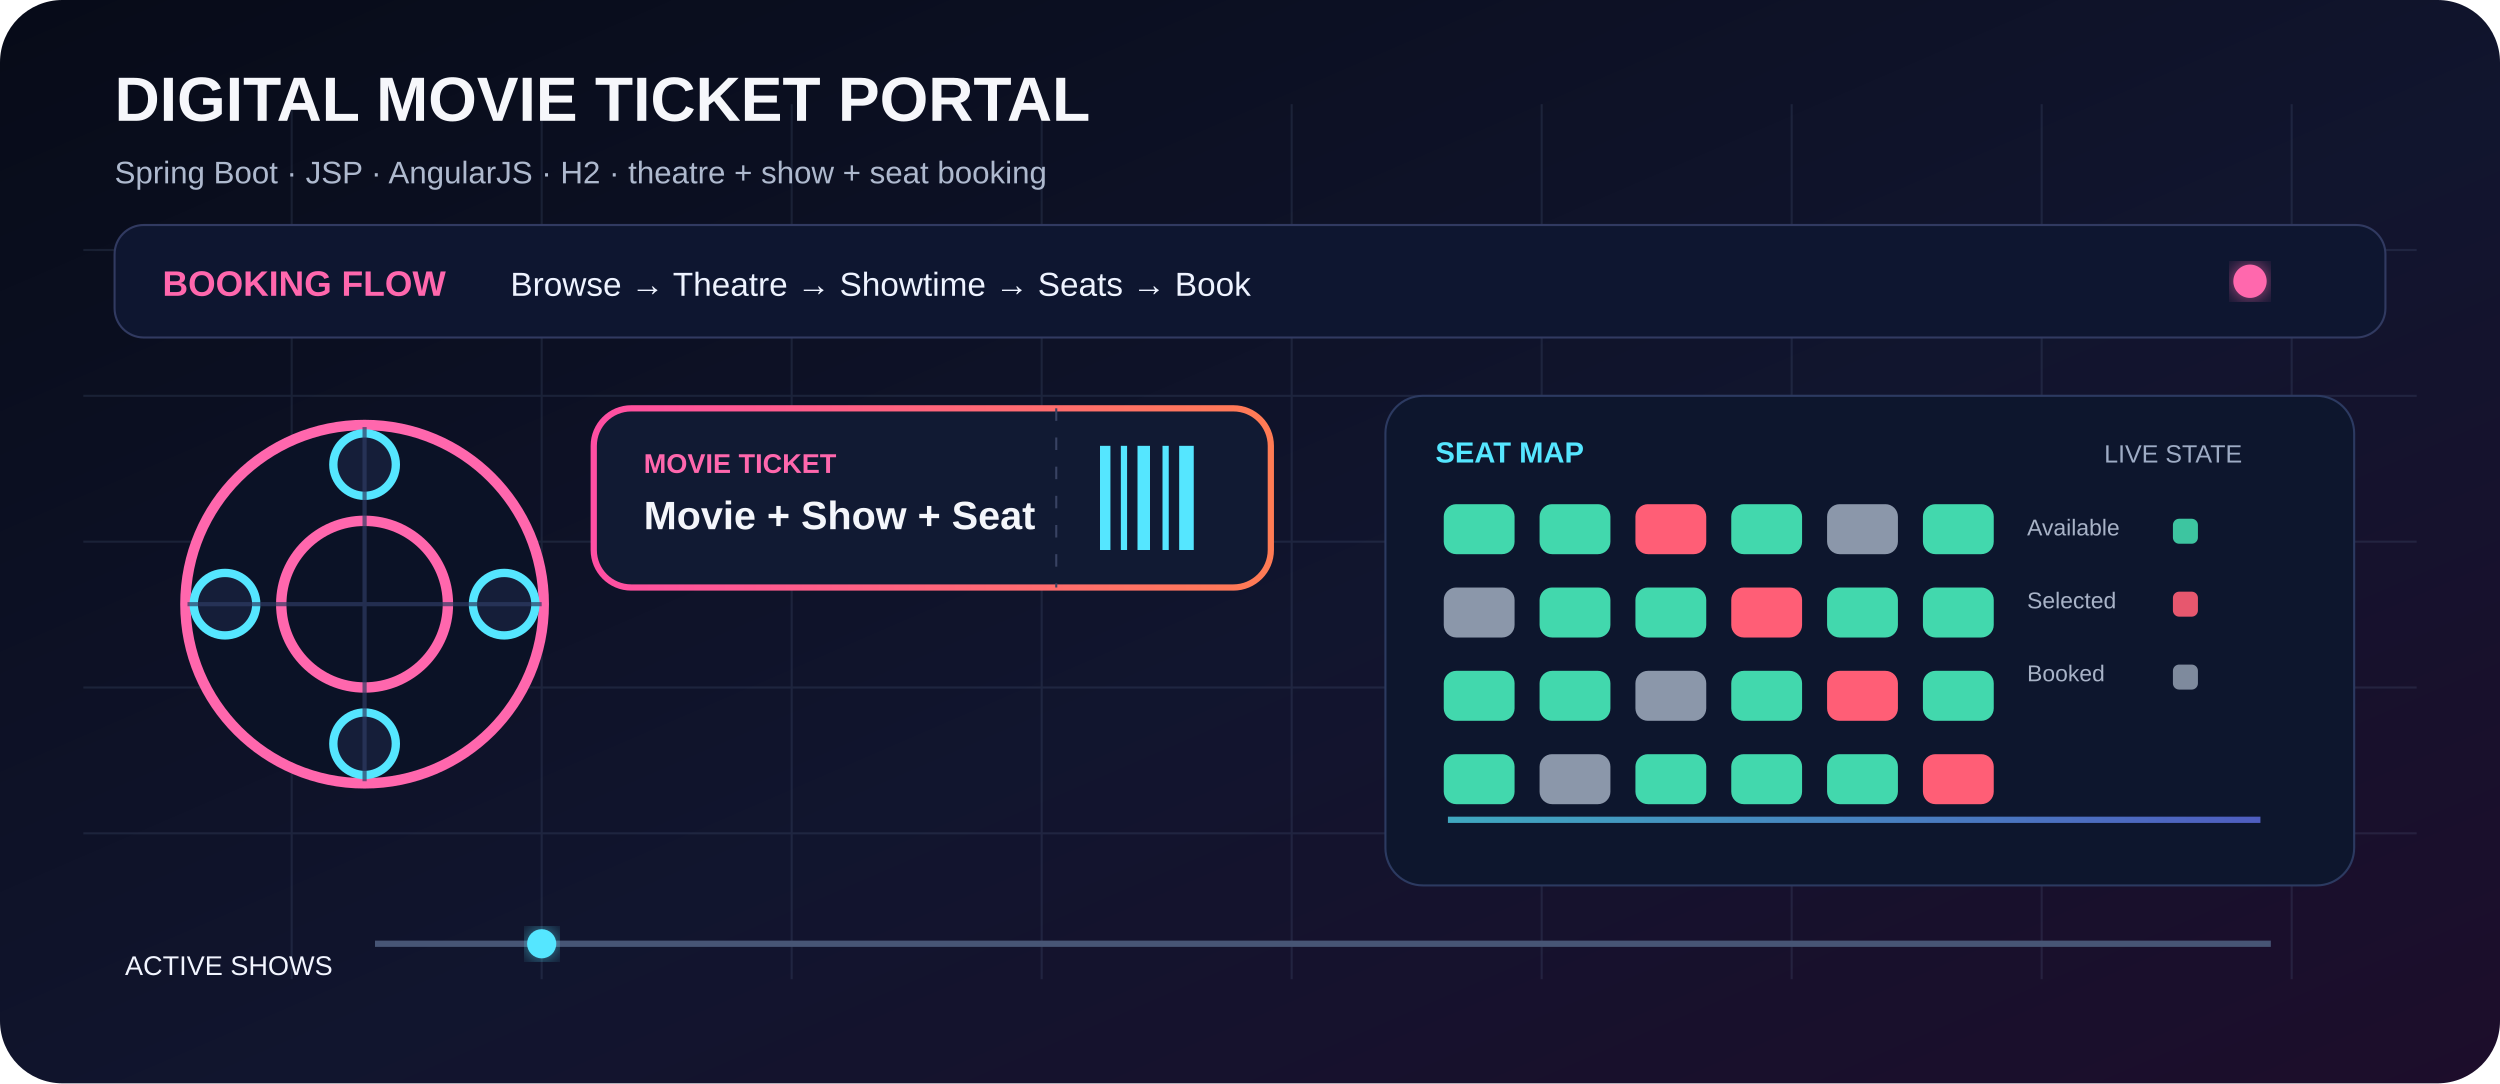
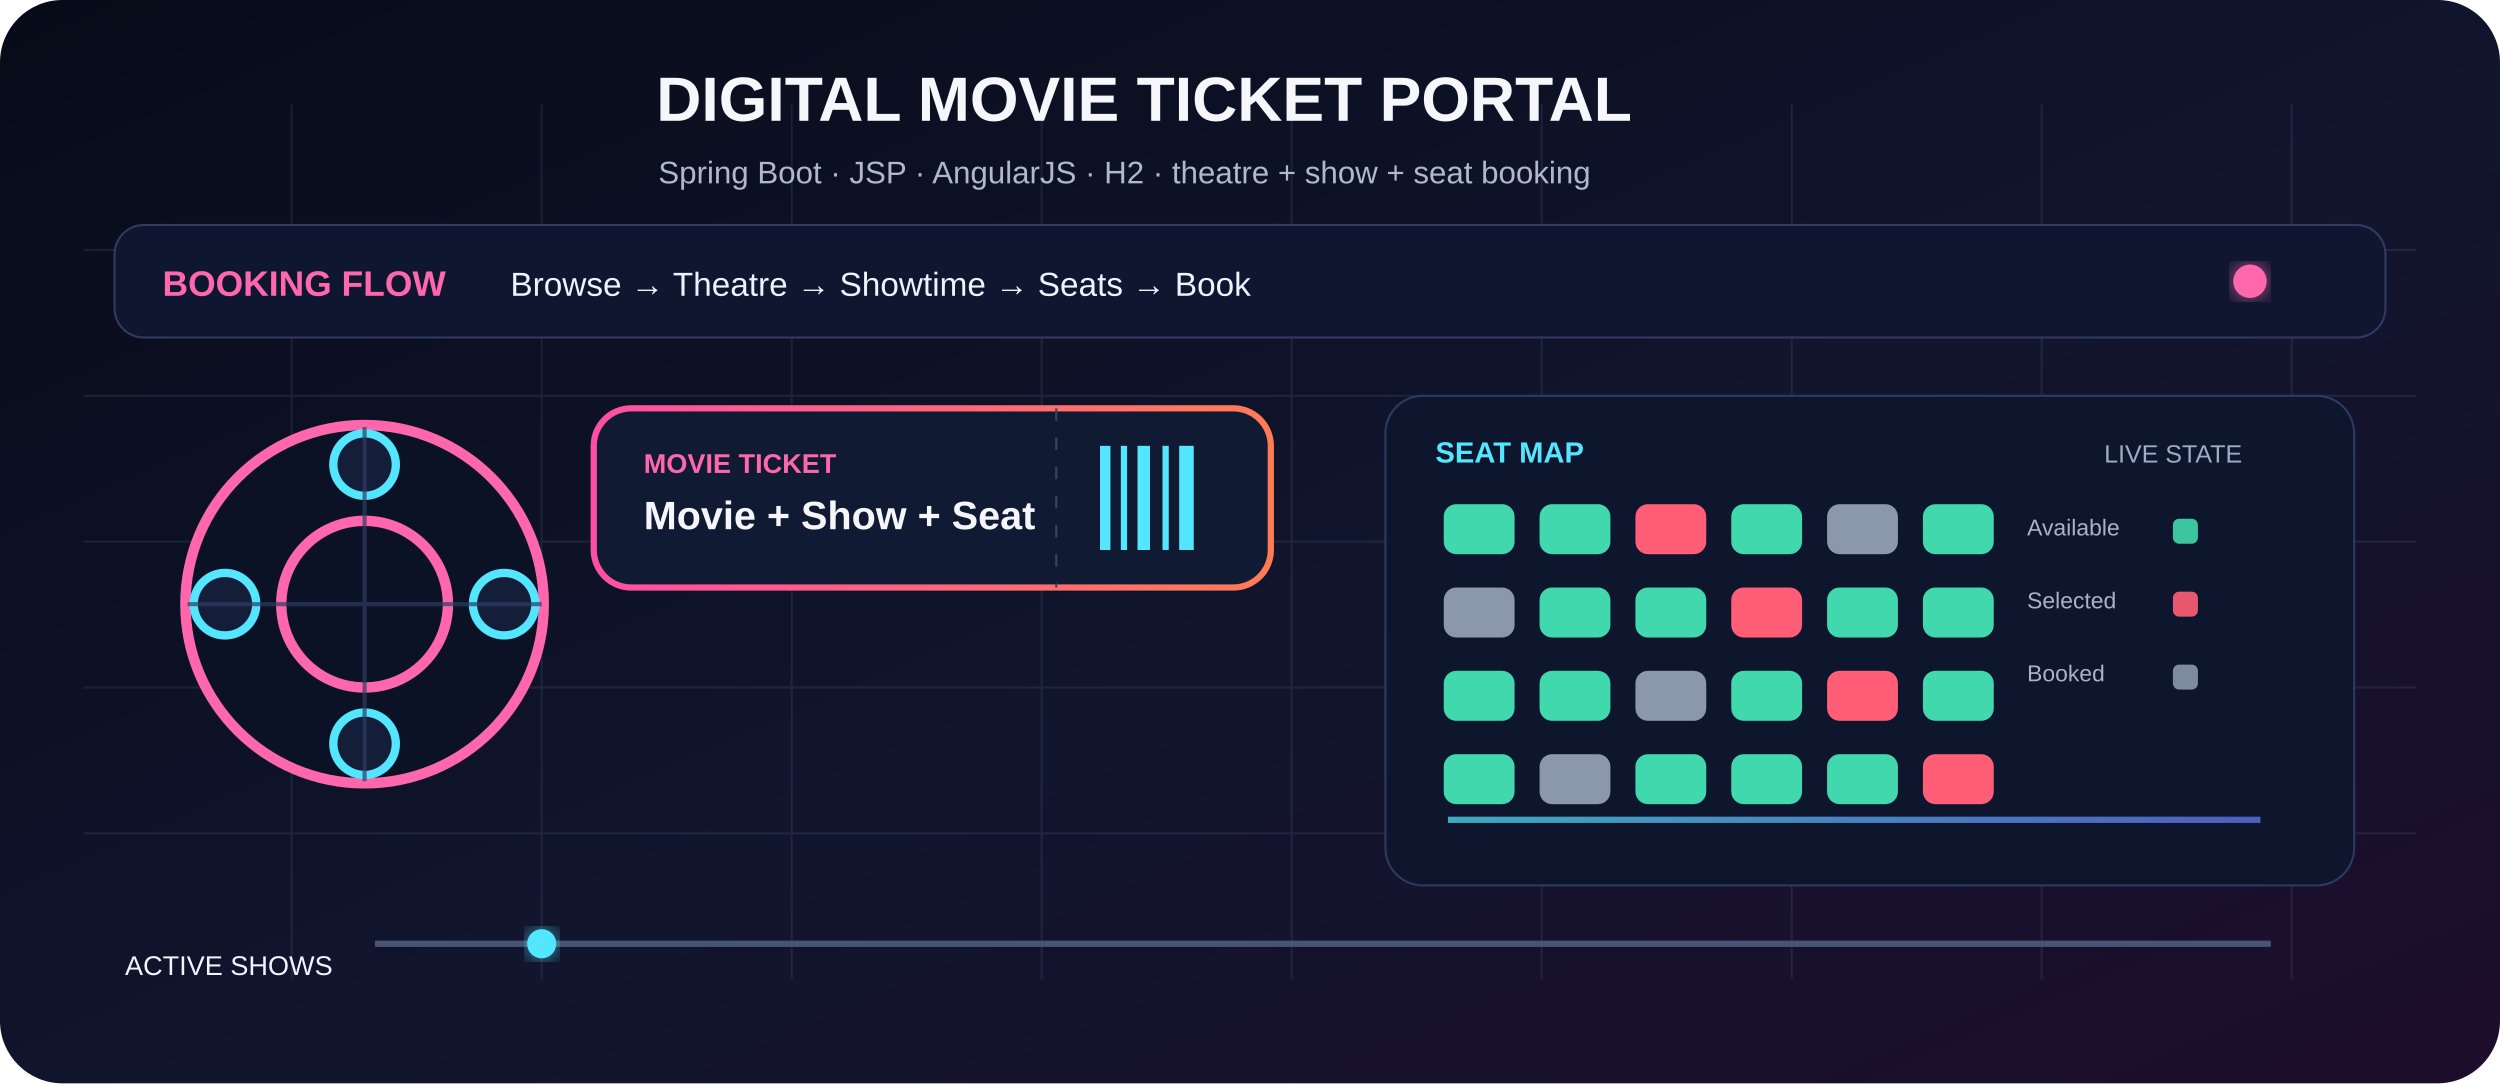
<svg xmlns="http://www.w3.org/2000/svg" width="1200" height="520" viewBox="0 0 1200 520">
  <defs>
    <linearGradient id="bg" x1="0" y1="0" x2="1" y2="1">
      <stop offset="0" stop-color="#070b18" />
      <stop offset=".55" stop-color="#11152e" />
      <stop offset="1" stop-color="#1d0d2b" />
    </linearGradient>
    <linearGradient id="pink" x1="0" x2="1">
      <stop stop-color="#ff4fa3" />
      <stop offset="1" stop-color="#ff7b54" />
    </linearGradient>
    <linearGradient id="cyan" x1="0" x2="1">
      <stop stop-color="#55e6ff" />
      <stop offset="1" stop-color="#6b7cff" />
    </linearGradient>
    <filter id="glow">
      <feGaussianBlur stdDeviation="6" result="b" />
      <feMerge>
        <feMergeNode in="b" />
        <feMergeNode in="SourceGraphic" />
      </feMerge>
    </filter>
  </defs>
  <rect width="1200" height="520" rx="30" fill="url(#bg)" />
  <g opacity=".14" stroke="#7890b6" stroke-width="1">
    <path d="M40 120H1160M40 190H1160M40 260H1160M40 330H1160M40 400H1160" />
    <path d="M140 50V470M260 50V470M380 50V470M500 50V470M620 50V470M740 50V470M860 50V470M980 50V470M1100 50V470" />
  </g>
-   <text x="55" y="58" fill="#f6f7fb" font-family="Arial,Helvetica,sans-serif" font-size="30" font-weight="700">
+   <text x="315" y="58" fill="#f6f7fb" font-family="Arial,Helvetica,sans-serif" font-size="30" font-weight="700">
  DIGITAL MOVIE TICKET PORTAL
</text>
-   <text x="55" y="88" fill="#aeb9ce" font-family="Arial,Helvetica,sans-serif" font-size="15">
+   <text x="316" y="88" fill="#aeb9ce" font-family="Arial,Helvetica,sans-serif" font-size="15">
  Spring Boot · JSP · AngularJS · H2 · theatre + show + seat booking
</text>
  <rect x="55" y="108" width="1090" height="54" rx="14" fill="#0e1630" stroke="#313a61" />
  <text x="78" y="142" fill="#ff67ad" font-family="Arial,Helvetica,sans-serif" font-size="17" font-weight="700">
  BOOKING FLOW
</text>
  <text x="245" y="142" fill="#eef3ff" font-family="Arial,Helvetica,sans-serif" font-size="16">
  Browse → Theatre → Showtime → Seats → Book
</text>
  <circle cx="1080" cy="135" r="8" fill="#ff67ad" filter="url(#glow)">
    <animate attributeName="r" values="7;16;7" dur="1.4s" repeatCount="indefinite" />
    <animate attributeName="opacity" values="1;.2;1" dur="1.4s" repeatCount="indefinite" />
  </circle>
  <g transform="translate(70 185)">
    <circle cx="105" cy="105" r="86" fill="#0b1226" stroke="#ff67ad" stroke-width="5" />
    <circle cx="105" cy="105" r="40" fill="none" stroke="#ff67ad" stroke-width="5" />
    <g fill="#151e39" stroke="#55e6ff" stroke-width="4">
      <circle cx="105" cy="38" r="15" />
      <circle cx="172" cy="105" r="15" />
      <circle cx="105" cy="172" r="15" />
      <circle cx="38" cy="105" r="15" />
    </g>
    <path d="M105 20V190M20 105H190" stroke="#2d3b63" stroke-width="2" opacity=".7" />
    <animateTransform attributeName="transform" type="rotate" from="0 105 105" to="360 105 105" dur="10s" repeatCount="indefinite" />
  </g>
  <g transform="translate(285 196)">
    <rect width="325" height="86" rx="18" fill="#111a33" stroke="url(#pink)" stroke-width="3" />
    <path d="M222 0V86" stroke="#394363" stroke-dasharray="6 8" />
    <text x="24" y="31" fill="#ff67ad" font-family="Arial,Helvetica,sans-serif" font-size="13" font-weight="700">MOVIE TICKET</text>
    <text x="24" y="58" fill="#f4f6fb" font-family="Arial,Helvetica,sans-serif" font-size="19" font-weight="700">Movie + Show + Seat</text>
    <g transform="translate(243 18)" fill="#55e6ff">
      <rect x="0" y="0" width="5" height="50" />
      <rect x="10" y="0" width="3" height="50" />
      <rect x="18" y="0" width="6" height="50" />
      <rect x="30" y="0" width="3" height="50" />
      <rect x="38" y="0" width="7" height="50" />
    </g>
  </g>
  <g transform="translate(665 190)">
    <rect width="465" height="235" rx="18" fill="#0d162d" stroke="#2c3a61" />
    <text x="24" y="32" fill="#55e6ff" font-family="Arial,Helvetica,sans-serif" font-size="14" font-weight="700">SEAT MAP</text>
    <text x="345" y="32" fill="#9eacc5" font-family="Arial,Helvetica,sans-serif" font-size="12">LIVE STATE</text>
    <g transform="translate(28 52)">
      <g>
        <rect x="0" y="0" width="34" height="24" rx="6" fill="#42d8ad" />
        <rect x="46" y="0" width="34" height="24" rx="6" fill="#42d8ad" />
        <rect x="92" y="0" width="34" height="24" rx="6" fill="#ff5e76" />
        <rect x="138" y="0" width="34" height="24" rx="6" fill="#42d8ad" />
        <rect x="184" y="0" width="34" height="24" rx="6" fill="#8b97aa" />
        <rect x="230" y="0" width="34" height="24" rx="6" fill="#42d8ad" />
        <rect x="0" y="40" width="34" height="24" rx="6" fill="#8b97aa" />
        <rect x="46" y="40" width="34" height="24" rx="6" fill="#42d8ad" />
        <rect x="92" y="40" width="34" height="24" rx="6" fill="#42d8ad" />
        <rect x="138" y="40" width="34" height="24" rx="6" fill="#ff5e76" />
        <rect x="184" y="40" width="34" height="24" rx="6" fill="#42d8ad" />
        <rect x="230" y="40" width="34" height="24" rx="6" fill="#42d8ad" />
        <rect x="0" y="80" width="34" height="24" rx="6" fill="#42d8ad" />
        <rect x="46" y="80" width="34" height="24" rx="6" fill="#42d8ad" />
        <rect x="92" y="80" width="34" height="24" rx="6" fill="#8b97aa" />
        <rect x="138" y="80" width="34" height="24" rx="6" fill="#42d8ad" />
        <rect x="184" y="80" width="34" height="24" rx="6" fill="#ff5e76" />
        <rect x="230" y="80" width="34" height="24" rx="6" fill="#42d8ad" />
        <rect x="0" y="120" width="34" height="24" rx="6" fill="#42d8ad" />
        <rect x="46" y="120" width="34" height="24" rx="6" fill="#8b97aa" />
        <rect x="92" y="120" width="34" height="24" rx="6" fill="#42d8ad" />
        <rect x="138" y="120" width="34" height="24" rx="6" fill="#42d8ad" />
        <rect x="184" y="120" width="34" height="24" rx="6" fill="#42d8ad" />
        <rect x="230" y="120" width="34" height="24" rx="6" fill="#ff5e76" />
      </g>
      <g opacity=".9" font-family="Arial,Helvetica,sans-serif" font-size="11" fill="#b9c4d8">
        <text x="280" y="15">Available</text>
        <rect x="350" y="7" width="12" height="12" rx="3" fill="#42d8ad" />
        <text x="280" y="50">Selected</text>
        <rect x="350" y="42" width="12" height="12" rx="3" fill="#ff5e76" />
        <text x="280" y="85">Booked</text>
        <rect x="350" y="77" width="12" height="12" rx="3" fill="#8b97aa" />
      </g>
    </g>
    <rect x="30" y="202" width="390" height="3" fill="url(#cyan)" opacity=".7">
      <animate attributeName="x" values="30;120;30" dur="2.4s" repeatCount="indefinite" />
    </rect>
  </g>
  <g transform="translate(60 468)" font-family="Arial,Helvetica,sans-serif">
    <text x="0" y="0" fill="#f2f5ff" font-size="13">ACTIVE SHOWS</text>
    <path d="M120 -15H1030" stroke="#475575" stroke-width="3" />
    <circle cx="200" cy="-15" r="7" fill="#55e6ff" filter="url(#glow)">
      <animate attributeName="cx" values="200;975;200" dur="4s" repeatCount="indefinite" />
    </circle>
  </g>
</svg>
